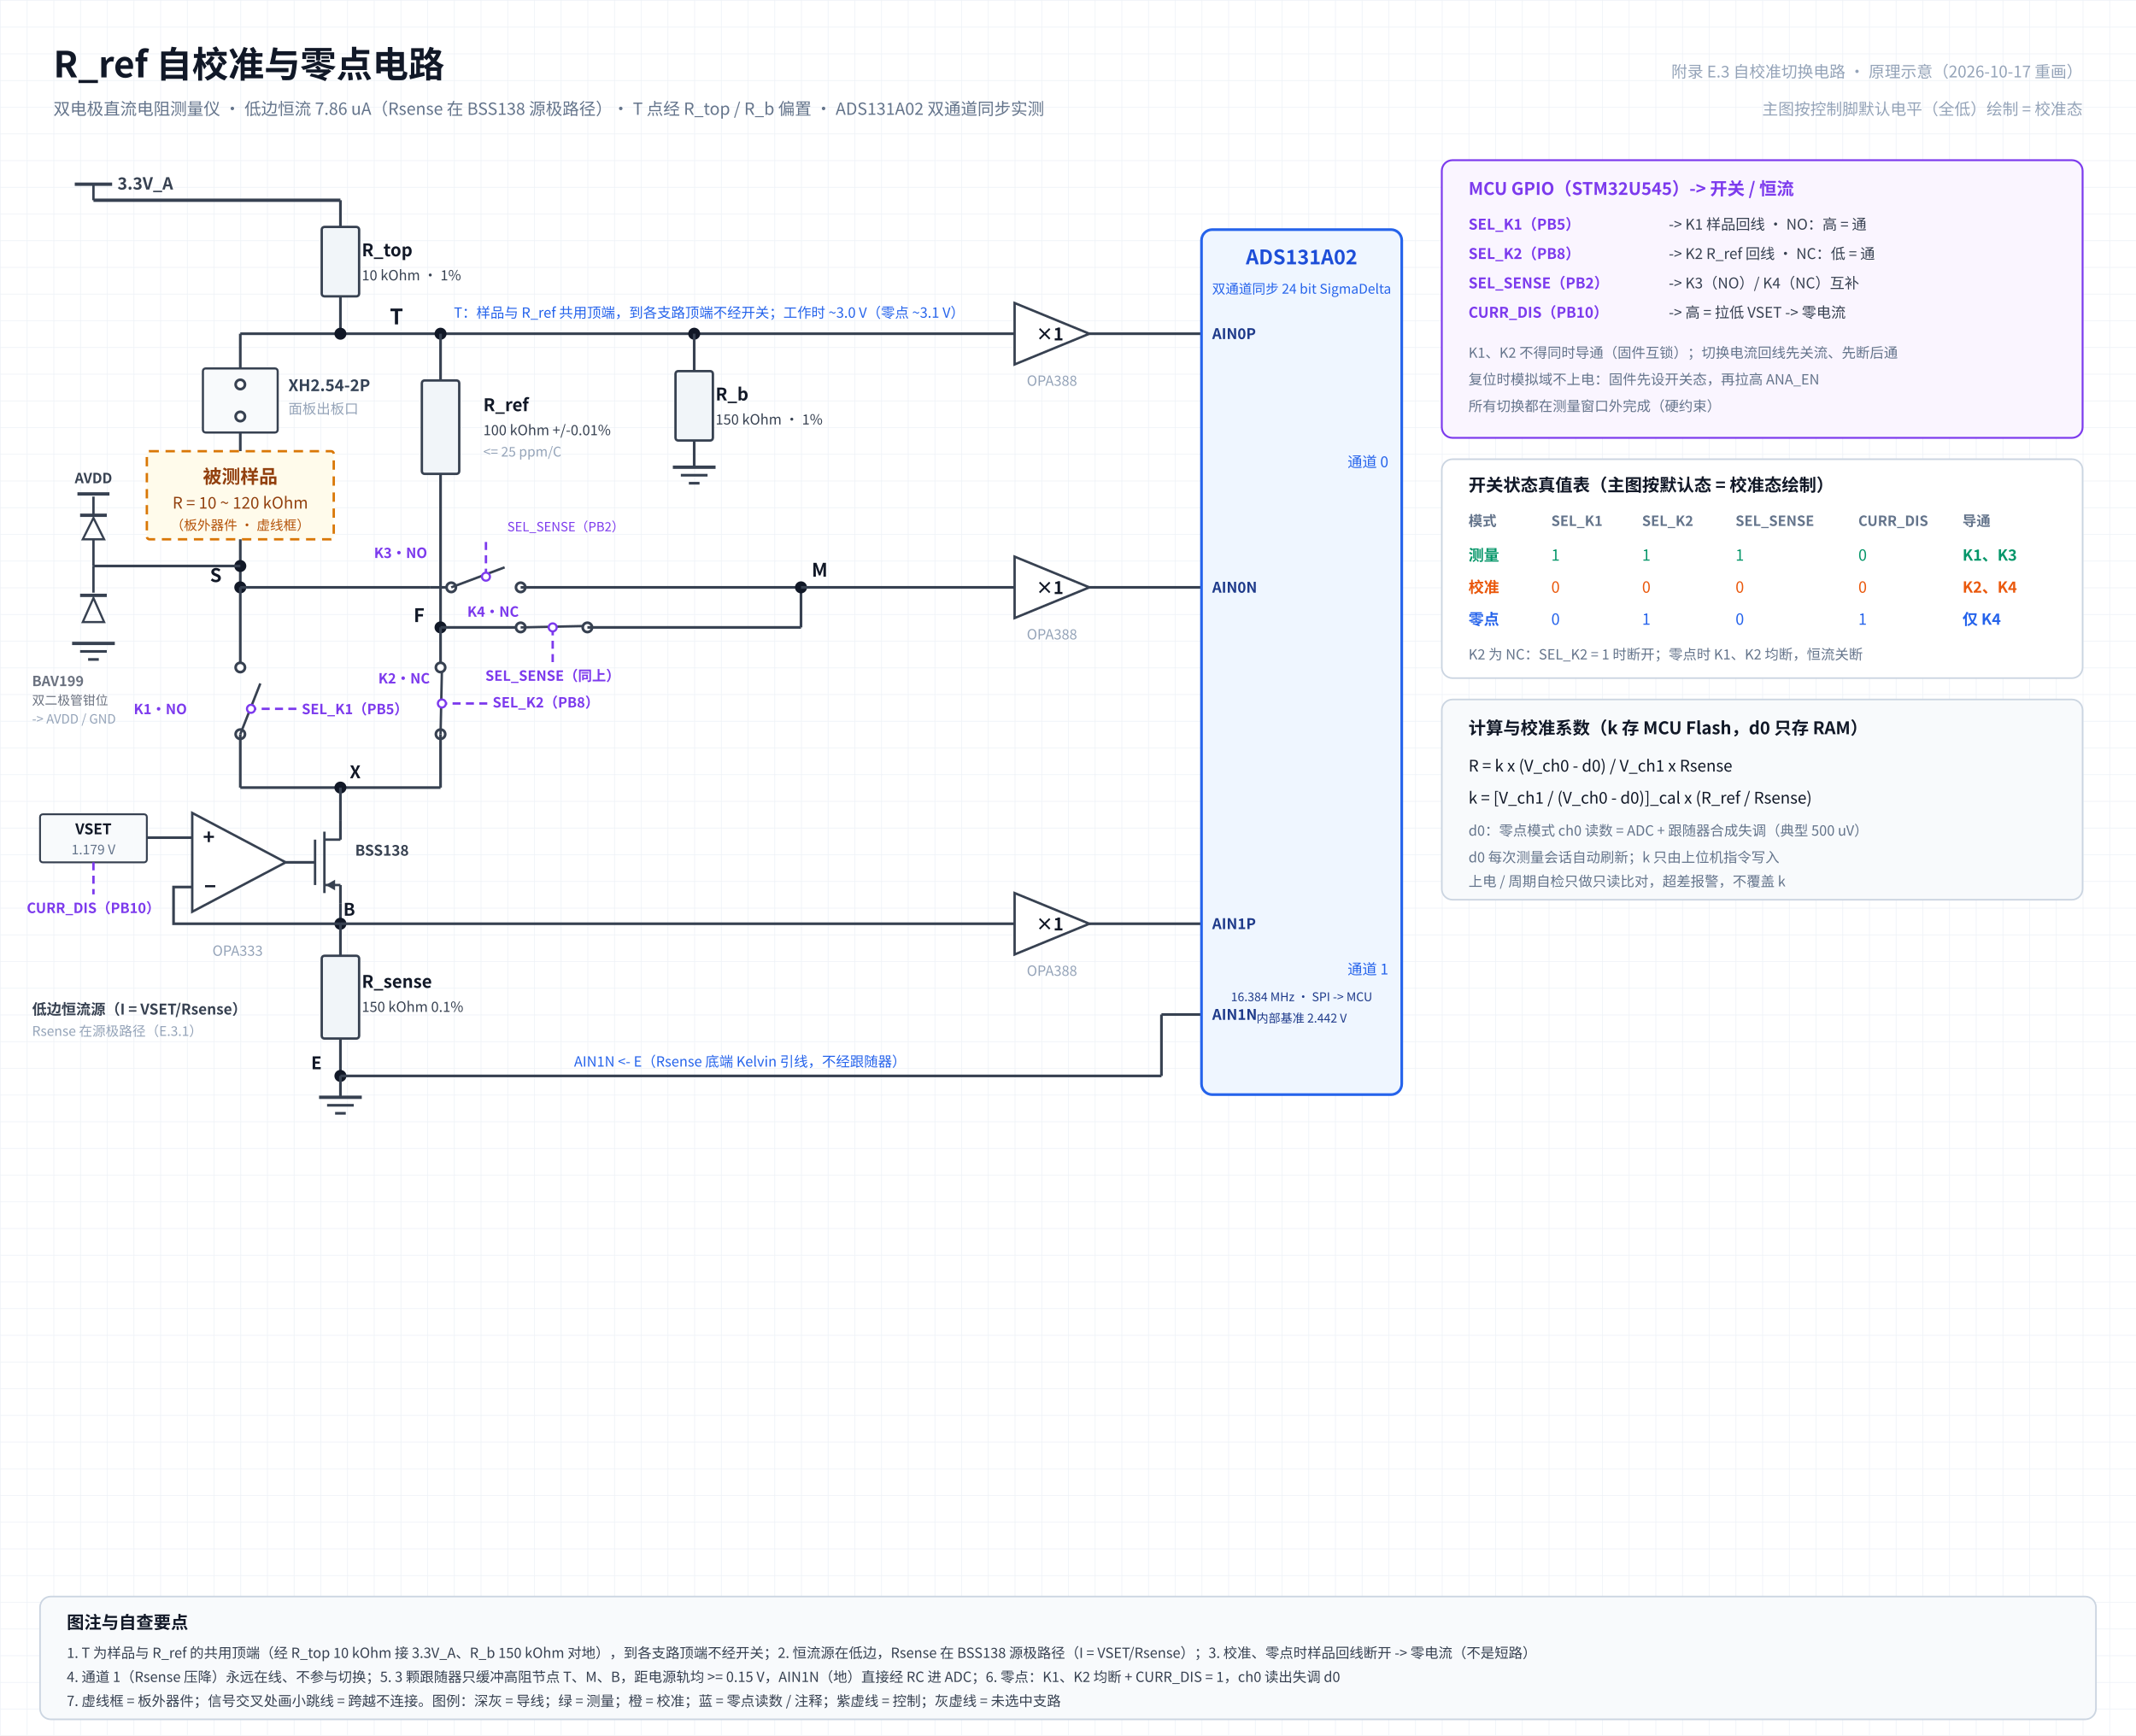
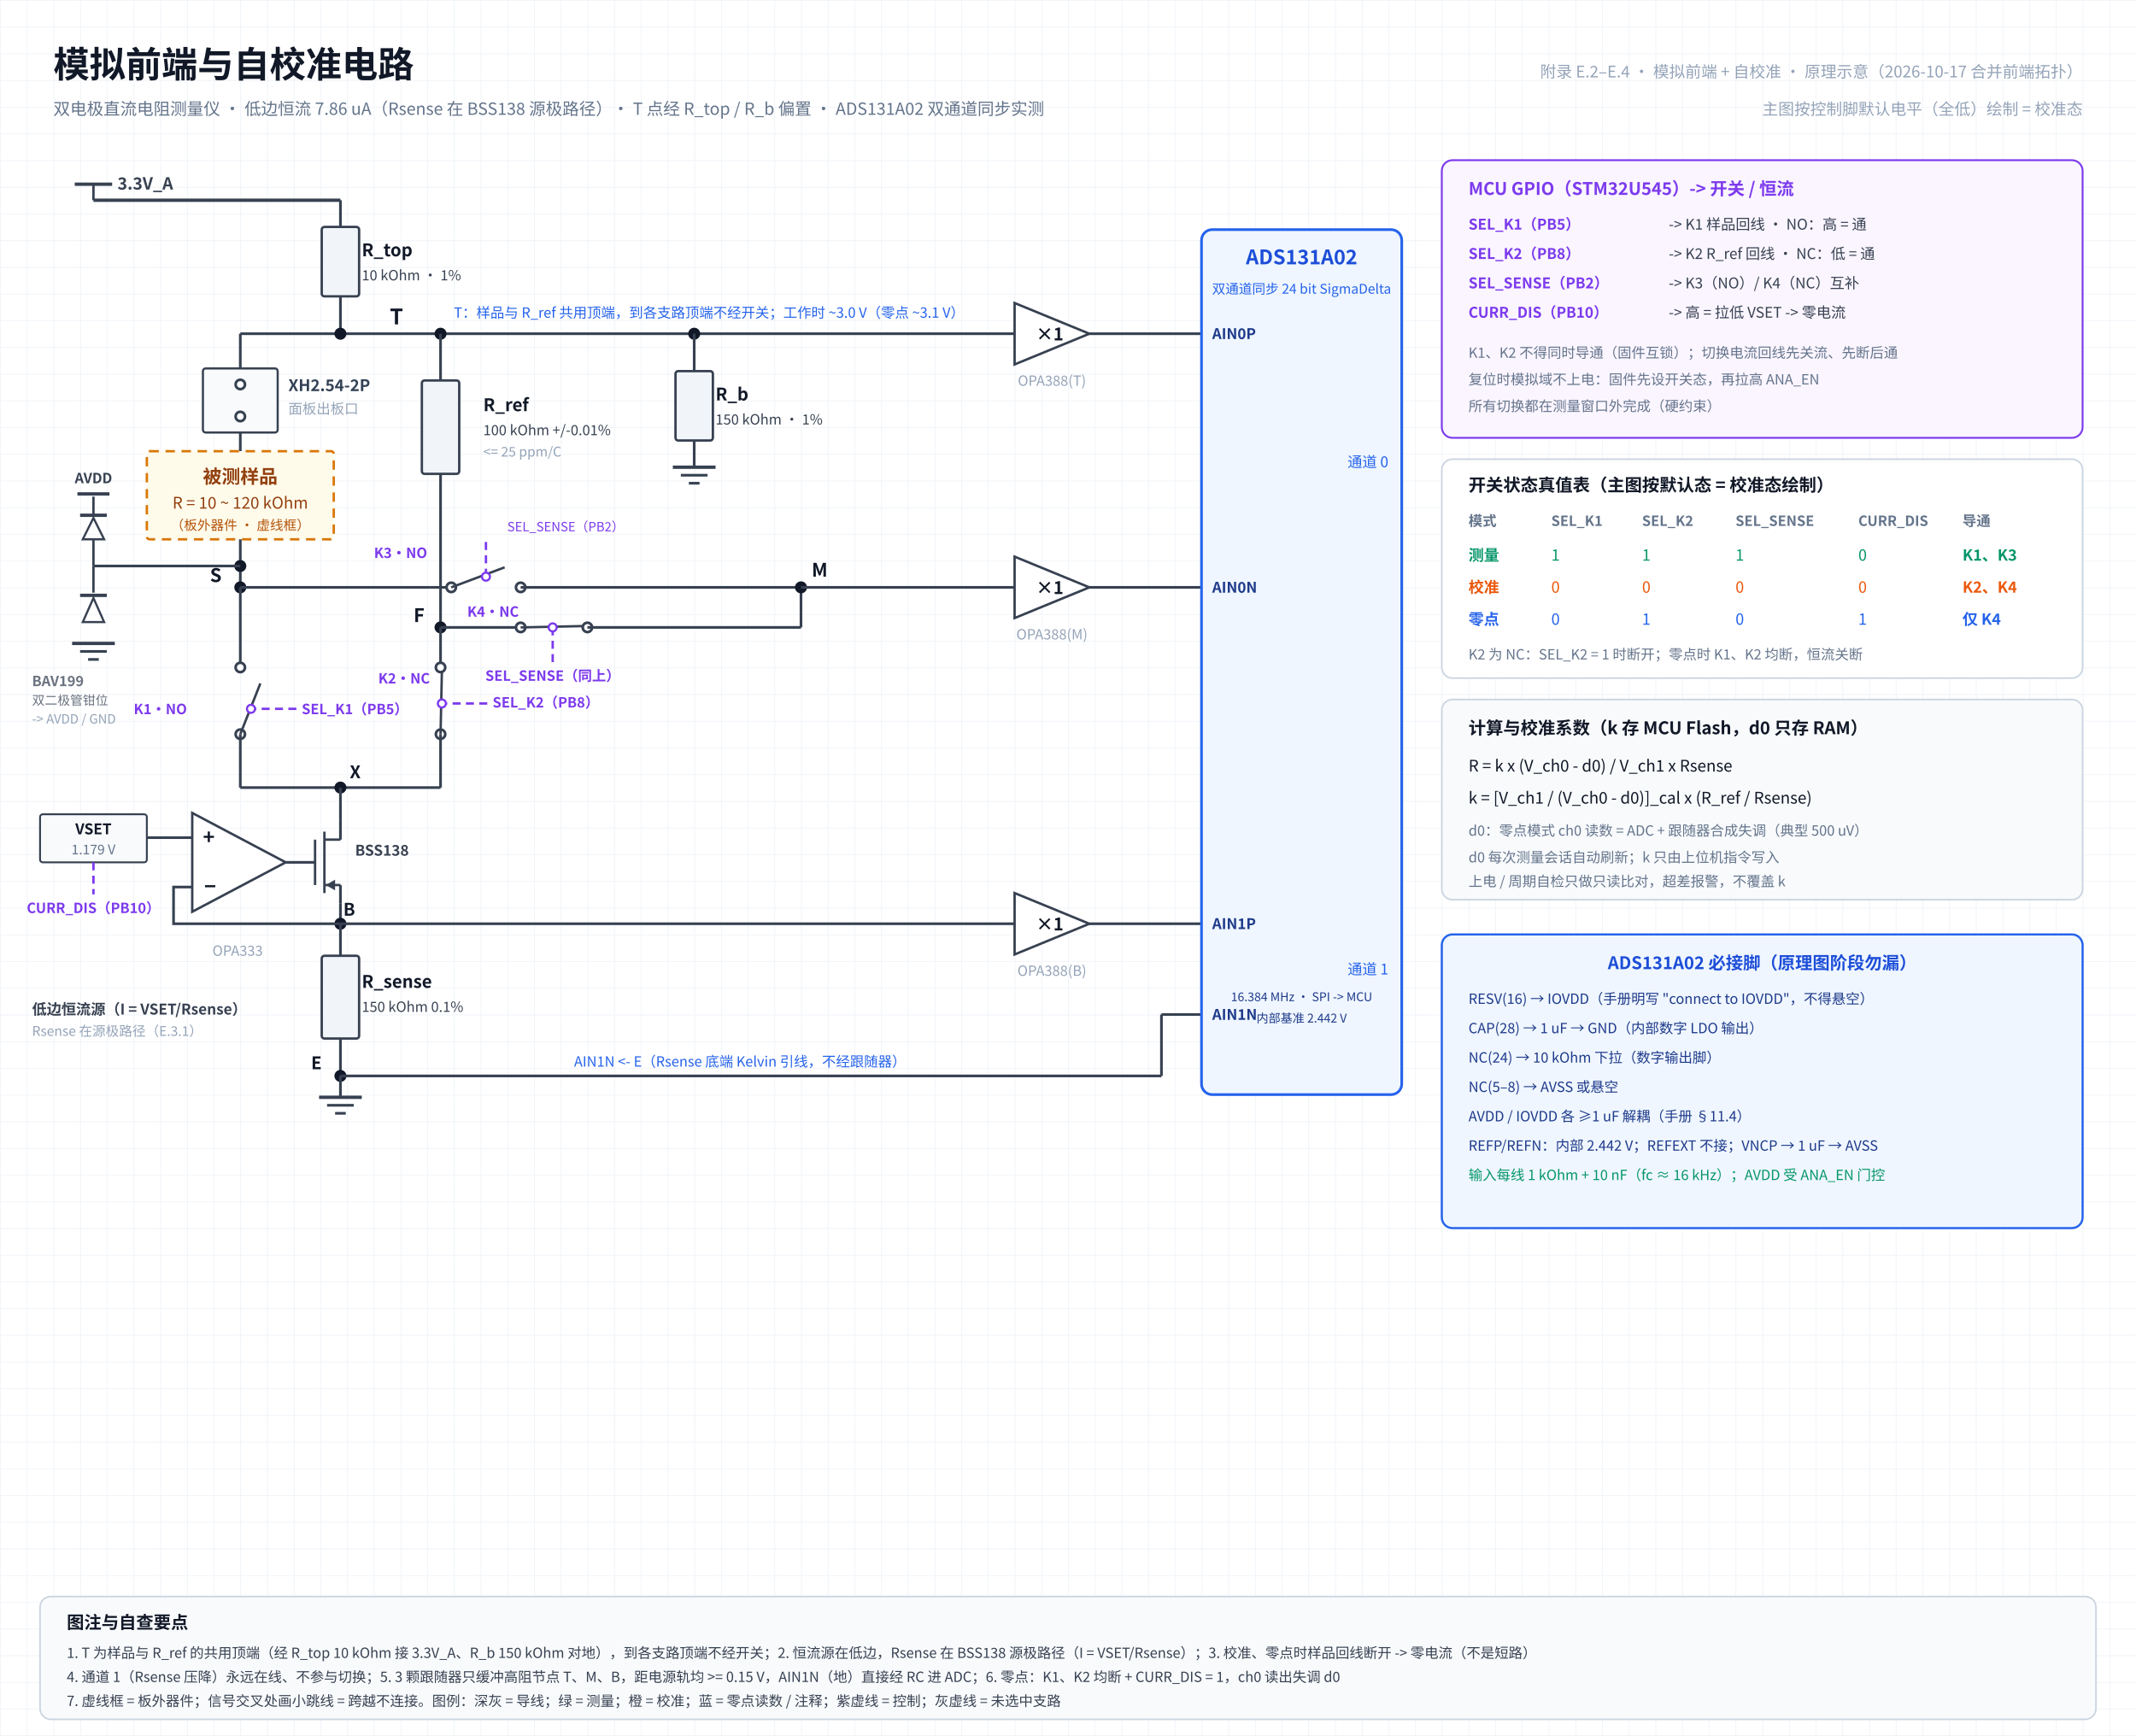
<svg xmlns="http://www.w3.org/2000/svg" width="1600" height="1300" viewBox="0 0 1600 1300" font-family="'Noto Sans CJK SC','Noto Sans SC','Source Han Sans SC','PingFang SC','Microsoft YaHei',sans-serif">
  <style>
  .w   { stroke:#374151; stroke-width:2;   fill:none }
  .wr  { stroke:#374151; stroke-width:2.5; fill:none }
  .sym { stroke:#374151; stroke-width:1.8; fill:none; stroke-linejoin:round }
  .p   { stroke:#7c3aed; stroke-width:1.8; fill:none; stroke-dasharray:6,4 }
  .gw  { stroke:#059669; stroke-width:3.5; fill:none }
  .ow  { stroke:#ea580c; stroke-width:3.5; fill:none }
  .gd  { stroke:#9ca3af; stroke-width:2;   fill:none; stroke-dasharray:5,4 }
</style>
  <defs>
    <pattern id="grid" width="20" height="20" patternUnits="userSpaceOnUse">
      <path d="M20,0 L0,0 0,20" fill="none" stroke="#eef2f7" stroke-width="1" />
    </pattern>
    <marker id="arrG" markerUnits="userSpaceOnUse" markerWidth="12" markerHeight="11" refX="10" refY="4.5" orient="auto">
      <path d="M0,0 L10,4.5 L0,9 z" fill="#059669" />
    </marker>
    <marker id="arrO" markerUnits="userSpaceOnUse" markerWidth="12" markerHeight="11" refX="10" refY="4.5" orient="auto">
      <path d="M0,0 L10,4.5 L0,9 z" fill="#ea580c" />
    </marker>
    <marker id="arrB" markerUnits="userSpaceOnUse" markerWidth="12" markerHeight="11" refX="10" refY="4.5" orient="auto">
      <path d="M0,0 L10,4.5 L0,9 z" fill="#2563eb" />
    </marker>
    <marker id="arrK" markerUnits="userSpaceOnUse" markerWidth="12" markerHeight="11" refX="10" refY="4.5" orient="auto">
      <path d="M0,0 L10,4.5 L0,9 z" fill="#374151" />
    </marker>
  </defs>
  <rect x="0" y="0" width="1600" height="1300" fill="#ffffff" />
  <rect x="0" y="0" width="1600" height="1300" fill="url(#grid)" />
-   <text x="40" y="58" font-size="27" font-weight="bold" fill="#111827">R_ref 自校准与零点电路</text>
+   <text x="40" y="58" font-size="27" font-weight="bold" fill="#111827">模拟前端与自校准电路</text>
  <text x="40" y="86" font-size="12.5" fill="#64748b">双电极直流电阻测量仪 · 低边恒流 7.86 uA（Rsense 在 BSS138 源极路径）· T 点经 R_top / R_b 偏置 · ADS131A02 双通道同步实测</text>
-   <text x="1560" y="58" font-size="12" fill="#94a3b8" text-anchor="end">附录 E.3 自校准切换电路 · 原理示意（2026-10-17 重画）</text>
+   <text x="1560" y="58" font-size="12" fill="#94a3b8" text-anchor="end">附录 E.2–E.4 · 模拟前端 + 自校准 · 原理示意（2026-10-17 合并前端拓扑）</text>
  <text x="1560" y="86" font-size="12" fill="#94a3b8" text-anchor="end">主图按控制脚默认电平（全低）绘制 = 校准态</text>
  <line x1="70" y1="150" x2="255" y2="150" class="wr" />
  <line x1="70" y1="150" x2="70" y2="138" class="sym" />
  <line x1="56" y1="138" x2="84" y2="138" stroke="#374151" stroke-width="2.5" fill="none" />
  <text x="88" y="142" font-size="12.5" font-weight="bold" fill="#374151">3.3V_A</text>
  <line x1="255" y1="150" x2="255" y2="170" class="w" />
  <rect x="241" y="170" width="28" height="52" rx="2" fill="#f1f5f9" stroke="#374151" stroke-width="1.8" />
  <text x="271" y="192" font-size="13" font-weight="bold" fill="#111827">R_top</text>
  <text x="271" y="210" font-size="10.5" fill="#374151">10 kOhm · 1%</text>
  <line x1="255" y1="222" x2="255" y2="250" class="w" />
  <line x1="180" y1="250" x2="760" y2="250" class="w" />
  <circle cx="255" cy="250" r="4.5" fill="#111827" />
  <circle cx="330" cy="250" r="4.5" fill="#111827" />
  <circle cx="520" cy="250" r="4.5" fill="#111827" />
  <text x="292" y="243" font-size="16" font-weight="bold" fill="#111827">T</text>
  <text x="340" y="238" font-size="10.5" fill="#2563eb">T：样品与 R_ref 共用顶端，到各支路顶端不经开关；工作时 ~3.0 V（零点 ~3.1 V）</text>
  <line x1="520" y1="250" x2="520" y2="278" class="w" />
  <rect x="506" y="278" width="28" height="52" rx="2" fill="#f1f5f9" stroke="#374151" stroke-width="1.8" />
  <line x1="520" y1="330" x2="520" y2="350" class="w" />
  <line x1="504" y1="350" x2="536" y2="350" stroke="#374151" stroke-width="2.5" fill="none" />
  <line x1="510" y1="356" x2="530" y2="356" stroke="#374151" stroke-width="2" fill="none" />
  <line x1="516" y1="362" x2="524" y2="362" stroke="#374151" stroke-width="2" fill="none" />
  <text x="536" y="300" font-size="13" font-weight="bold" fill="#111827">R_b</text>
  <text x="536" y="318" font-size="10.5" fill="#374151">150 kOhm · 1%</text>
  <line x1="180" y1="250" x2="180" y2="276" class="w" />
  <rect x="152" y="276" width="56" height="48" rx="2" fill="#f8fafc" stroke="#374151" stroke-width="1.6" />
  <circle cx="180" cy="288" r="3.5" fill="#ffffff" stroke="#374151" stroke-width="2" />
  <circle cx="180" cy="312" r="3.5" fill="#ffffff" stroke="#374151" stroke-width="2" />
  <text x="216" y="293" font-size="12" font-weight="bold" fill="#334155">XH2.54-2P</text>
  <text x="216" y="310" font-size="10.5" fill="#94a3b8">面板出板口</text>
  <line x1="180" y1="324" x2="180" y2="338" class="w" />
  <rect x="110" y="338" width="140" height="66" rx="2" fill="#fffbeb" stroke="#d97706" stroke-width="1.8" stroke-dasharray="7,5" />
  <text x="180" y="362" font-size="14" font-weight="bold" fill="#92400e" text-anchor="middle">被测样品</text>
  <text x="180" y="381" font-size="12" fill="#92400e" text-anchor="middle">R = 10 ~ 120 kOhm</text>
  <text x="180" y="397" font-size="10" fill="#b45309" text-anchor="middle">（板外器件 · 虚线框）</text>
  <line x1="180" y1="404" x2="180" y2="440" class="w" />
  <circle cx="180" cy="424" r="4.5" fill="#111827" />
  <line x1="180" y1="424" x2="70" y2="424" class="w" />
  <line x1="70" y1="424" x2="70" y2="404" class="sym" />
  <polygon points="62,404 78,404 70,388" fill="none" stroke="#374151" stroke-width="1.6" />
  <line x1="60" y1="386" x2="80" y2="386" stroke="#374151" stroke-width="2.5" fill="none" />
  <line x1="70" y1="386" x2="70" y2="372" class="sym" />
  <line x1="58" y1="370" x2="82" y2="370" stroke="#374151" stroke-width="2.5" fill="none" />
  <text x="70" y="362" font-size="10.5" font-weight="bold" fill="#374151" text-anchor="middle">AVDD</text>
  <line x1="70" y1="424" x2="70" y2="444" class="sym" />
  <polygon points="62,466 78,466 70,448" fill="none" stroke="#374151" stroke-width="1.6" />
  <line x1="60" y1="446" x2="80" y2="446" stroke="#374151" stroke-width="2.5" fill="none" />
  <line x1="54" y1="482" x2="86" y2="482" stroke="#374151" stroke-width="2.5" fill="none" />
  <line x1="60" y1="488" x2="80" y2="488" stroke="#374151" stroke-width="2" fill="none" />
  <line x1="66" y1="494" x2="74" y2="494" stroke="#374151" stroke-width="2" fill="none" />
  <text x="24" y="514" font-size="10.5" font-weight="bold" fill="#6b7280">BAV199</text>
  <text x="24" y="528" font-size="9.5" fill="#6b7280">双二极管钳位</text>
  <text x="24" y="542" font-size="9.5" fill="#94a3b8">-&gt; AVDD / GND</text>
  <line x1="330" y1="250" x2="330" y2="285" class="w" />
  <rect x="316" y="285" width="28" height="70" rx="2" fill="#f1f5f9" stroke="#374151" stroke-width="1.8" />
  <line x1="330" y1="355" x2="330" y2="470" class="w" />
  <text x="362" y="308" font-size="13" font-weight="bold" fill="#111827">R_ref</text>
  <text x="362" y="326" font-size="10.5" fill="#374151">100 kOhm +/-0.01%</text>
  <text x="362" y="342" font-size="10" fill="#94a3b8">&lt;= 25 ppm/C</text>
  <circle cx="180" cy="440" r="4.5" fill="#111827" />
  <text x="166" y="436" font-size="14" font-weight="bold" fill="#111827" text-anchor="end">S</text>
  <circle cx="330" cy="470" r="4.5" fill="#111827" />
  <text x="318" y="466" font-size="14" font-weight="bold" fill="#111827" text-anchor="end">F</text>
  <line x1="180" y1="440" x2="322" y2="440" class="w" />
  <line x1="322" y1="440" x2="338" y2="440" class="w" />
  <circle cx="338" cy="440" r="3.5" fill="#ffffff" stroke="#374151" stroke-width="2" />
  <circle cx="390" cy="440" r="3.5" fill="#ffffff" stroke="#374151" stroke-width="2" />
  <line x1="338" y1="440" x2="378" y2="425" class="sym" />
  <text x="320" y="418" font-size="10.5" font-weight="bold" fill="#7c3aed" text-anchor="end">K3·NO</text>
  <line x1="364" y1="406" x2="364" y2="432" class="p" />
  <circle cx="364" cy="432" r="3" fill="#ffffff" stroke="#7c3aed" stroke-width="1.6" />
  <text x="380" y="398" font-size="9.5" fill="#7c3aed">SEL_SENSE（PB2）</text>
  <line x1="390" y1="440" x2="600" y2="440" class="w" />
  <line x1="330" y1="470" x2="390" y2="470" class="w" />
  <circle cx="390" cy="470" r="3.5" fill="#ffffff" stroke="#374151" stroke-width="2" />
  <circle cx="440" cy="470" r="3.5" fill="#ffffff" stroke="#374151" stroke-width="2" />
  <line x1="390" y1="470" x2="437" y2="469" class="sym" />
  <text x="350" y="462" font-size="10.5" font-weight="bold" fill="#7c3aed">K4·NC</text>
  <line x1="414" y1="496" x2="414" y2="470" class="p" />
  <circle cx="414" cy="470" r="3" fill="#ffffff" stroke="#7c3aed" stroke-width="1.6" />
  <text x="414" y="510" font-size="10.5" font-weight="bold" fill="#7c3aed" text-anchor="middle">SEL_SENSE（同上）</text>
  <line x1="440" y1="470" x2="600" y2="470" class="w" />
  <line x1="600" y1="470" x2="600" y2="440" class="w" />
  <circle cx="600" cy="440" r="4.5" fill="#111827" />
  <text x="608" y="432" font-size="14" font-weight="bold" fill="#111827">M</text>
  <line x1="600" y1="440" x2="760" y2="440" class="w" />
  <line x1="180" y1="440" x2="180" y2="500" class="w" />
  <circle cx="180" cy="500" r="3.5" fill="#ffffff" stroke="#374151" stroke-width="2" />
  <circle cx="180" cy="550" r="3.5" fill="#ffffff" stroke="#374151" stroke-width="2" />
  <line x1="180" y1="550" x2="195" y2="512" class="sym" />
  <text x="140" y="535" font-size="10.5" font-weight="bold" fill="#7c3aed" text-anchor="end">K1·NO</text>
  <line x1="222" y1="531" x2="188" y2="531" class="p" />
  <circle cx="188" cy="531" r="3" fill="#ffffff" stroke="#7c3aed" stroke-width="1.6" />
  <text x="226" y="535" font-size="10.5" font-weight="bold" fill="#7c3aed">SEL_K1（PB5）</text>
  <line x1="180" y1="550" x2="180" y2="590" class="w" />
  <line x1="330" y1="470" x2="330" y2="500" class="w" />
  <circle cx="330" cy="500" r="3.5" fill="#ffffff" stroke="#374151" stroke-width="2" />
  <circle cx="330" cy="550" r="3.5" fill="#ffffff" stroke="#374151" stroke-width="2" />
  <line x1="330" y1="550" x2="331" y2="503" class="sym" />
  <text x="322" y="512" font-size="10.5" font-weight="bold" fill="#7c3aed" text-anchor="end">K2·NC</text>
  <line x1="365" y1="527" x2="331" y2="527" class="p" />
  <circle cx="331" cy="527" r="3" fill="#ffffff" stroke="#7c3aed" stroke-width="1.6" />
  <text x="369" y="530" font-size="10.5" font-weight="bold" fill="#7c3aed">SEL_K2（PB8）</text>
  <line x1="330" y1="550" x2="330" y2="590" class="w" />
  <line x1="180" y1="590" x2="330" y2="590" class="w" />
  <circle cx="255" cy="590" r="4.5" fill="#111827" />
  <text x="262" y="583" font-size="13" font-weight="bold" fill="#111827">X</text>
  <line x1="255" y1="590" x2="255" y2="615" class="w" />
  <line x1="255" y1="615" x2="255" y2="629" class="w" />
  <line x1="255" y1="629" x2="243" y2="629" class="sym" />
  <line x1="243" y1="623" x2="243" y2="669" class="sym" />
  <line x1="243" y1="663" x2="255" y2="663" class="sym" />
  <line x1="255" y1="663" x2="255" y2="677" class="w" />
  <line x1="236" y1="629" x2="236" y2="663" class="sym" />
  <line x1="214" y1="646" x2="236" y2="646" class="w" />
  <polygon points="244,663 251,659 251,667" fill="#374151" />
  <text x="266" y="641" font-size="11" font-weight="bold" fill="#374151">BSS138</text>
  <polygon points="144,609 144,683 214,646" fill="#ffffff" stroke="#374151" stroke-width="1.8" />
  <text x="152" y="632.5" font-size="15" font-weight="bold" fill="#111827">+</text>
  <text x="153" y="669.5" font-size="15" font-weight="bold" fill="#111827">−</text>
  <text x="178" y="716" font-size="10.5" fill="#94a3b8" text-anchor="middle">OPA333</text>
  <line x1="144" y1="627.5" x2="110" y2="627.5" class="w" />
  <rect x="30" y="610" width="80" height="36" rx="2" fill="#f8fafc" stroke="#374151" stroke-width="1.4" />
  <text x="70" y="625" font-size="11" font-weight="bold" fill="#111827" text-anchor="middle">VSET</text>
  <text x="70" y="640" font-size="10" fill="#64748b" text-anchor="middle">1.179 V</text>
  <line x1="70" y1="646" x2="70" y2="670" class="p" />
  <text x="70" y="684" font-size="10.5" font-weight="bold" fill="#7c3aed" text-anchor="middle">CURR_DIS（PB10）</text>
  <line x1="255" y1="677" x2="255" y2="692" class="w" />
  <circle cx="255" cy="692" r="4.5" fill="#111827" />
  <text x="266" y="686" font-size="13" font-weight="bold" fill="#111827" text-anchor="end">B</text>
  <polyline points="255,692 130,692 130,664.5 144,664.5" class="w" />
  <line x1="255" y1="692" x2="255" y2="716" class="w" />
  <rect x="241" y="716" width="28" height="62" rx="2" fill="#f1f5f9" stroke="#374151" stroke-width="1.8" />
  <text x="271" y="740" font-size="13" font-weight="bold" fill="#111827">R_sense</text>
  <text x="271" y="758" font-size="10.5" fill="#374151">150 kOhm 0.1%</text>
  <line x1="255" y1="778" x2="255" y2="806" class="w" />
  <circle cx="255" cy="806" r="4.5" fill="#111827" />
  <text x="241" y="801" font-size="13" font-weight="bold" fill="#111827" text-anchor="end">E</text>
  <line x1="239" y1="822" x2="271" y2="822" stroke="#374151" stroke-width="2.5" fill="none" />
  <line x1="245" y1="828" x2="265" y2="828" stroke="#374151" stroke-width="2" fill="none" />
  <line x1="251" y1="834" x2="259" y2="834" stroke="#374151" stroke-width="2" fill="none" />
  <line x1="255" y1="806" x2="255" y2="822" class="w" />
  <text x="24" y="760" font-size="11" font-weight="bold" fill="#374151">低边恒流源（I = VSET/Rsense）</text>
  <text x="24" y="776" font-size="10" fill="#94a3b8">Rsense 在源极路径（E.3.1）</text>
  <line x1="255" y1="692" x2="760" y2="692" class="w" />
  <polygon points="760,227 760,273 816,250" fill="#ffffff" stroke="#374151" stroke-width="1.8" />
  <text x="776" y="255" font-size="13" font-weight="bold" fill="#111827">×1</text>
-   <text x="788" y="289" font-size="10.5" fill="#94a3b8" text-anchor="middle">OPA388</text>
+   <text x="788" y="289" font-size="10.5" fill="#94a3b8" text-anchor="middle">OPA388(T)</text>
  <line x1="816" y1="250" x2="900" y2="250" class="w" />
  <polygon points="760,417 760,463 816,440" fill="#ffffff" stroke="#374151" stroke-width="1.8" />
  <text x="776" y="445" font-size="13" font-weight="bold" fill="#111827">×1</text>
-   <text x="788" y="479" font-size="10.5" fill="#94a3b8" text-anchor="middle">OPA388</text>
+   <text x="788" y="479" font-size="10.5" fill="#94a3b8" text-anchor="middle">OPA388(M)</text>
  <line x1="816" y1="440" x2="900" y2="440" class="w" />
  <polygon points="760,669 760,715 816,692" fill="#ffffff" stroke="#374151" stroke-width="1.8" />
  <text x="776" y="697" font-size="13" font-weight="bold" fill="#111827">×1</text>
-   <text x="788" y="731" font-size="10.5" fill="#94a3b8" text-anchor="middle">OPA388</text>
+   <text x="788" y="731" font-size="10.5" fill="#94a3b8" text-anchor="middle">OPA388(B)</text>
  <line x1="816" y1="692" x2="900" y2="692" class="w" />
  <line x1="255" y1="806" x2="870" y2="806" class="w" />
  <line x1="870" y1="806" x2="870" y2="760" class="w" />
  <line x1="870" y1="760" x2="900" y2="760" class="w" />
  <text x="430" y="799" font-size="10.5" fill="#2563eb">AIN1N &lt;- E（Rsense 底端 Kelvin 引线，不经跟随器）</text>
  <rect x="900" y="172" width="150" height="648" rx="8" fill="#eff6ff" stroke="#2563eb" stroke-width="2" />
  <text x="975" y="198" font-size="15" font-weight="bold" fill="#1d4ed8" text-anchor="middle">ADS131A02</text>
  <text x="975" y="220" font-size="10" fill="#2563eb" text-anchor="middle">双通道同步 24 bit SigmaDelta</text>
  <text x="908" y="254" font-size="11" font-weight="bold" fill="#1e3a8a">AIN0P</text>
  <text x="908" y="444" font-size="11" font-weight="bold" fill="#1e3a8a">AIN0N</text>
  <text x="908" y="696" font-size="11" font-weight="bold" fill="#1e3a8a">AIN1P</text>
  <text x="908" y="764" font-size="11" font-weight="bold" fill="#1e3a8a">AIN1N</text>
  <text x="1040" y="350" font-size="11" fill="#2563eb" text-anchor="end">通道 0</text>
  <text x="1040" y="730" font-size="11" fill="#2563eb" text-anchor="end">通道 1</text>
  <text x="975" y="750" font-size="9" fill="#1e3a8a" text-anchor="middle">16.384 MHz · SPI -&gt; MCU</text>
  <text x="975" y="766" font-size="9" fill="#1e3a8a" text-anchor="middle">内部基准 2.442 V</text>
  <rect x="1080" y="120" width="480" height="208" rx="8" fill="#faf5ff" stroke="#7c3aed" stroke-width="1.4" />
  <text x="1100" y="146" font-size="13" font-weight="bold" fill="#7c3aed">MCU GPIO（STM32U545）-&gt; 开关 / 恒流</text>
  <text x="1100" y="172" font-size="11" font-weight="bold" fill="#7c3aed">SEL_K1（PB5）</text>
  <text x="1250" y="172" font-size="11" fill="#374151">-&gt; K1 样品回线 · NO：高 = 通</text>
  <text x="1100" y="194" font-size="11" font-weight="bold" fill="#7c3aed">SEL_K2（PB8）</text>
  <text x="1250" y="194" font-size="11" fill="#374151">-&gt; K2 R_ref 回线 · NC：低 = 通</text>
  <text x="1100" y="216" font-size="11" font-weight="bold" fill="#7c3aed">SEL_SENSE（PB2）</text>
  <text x="1250" y="216" font-size="11" fill="#374151">-&gt; K3（NO）/ K4（NC）互补</text>
  <text x="1100" y="238" font-size="11" font-weight="bold" fill="#7c3aed">CURR_DIS（PB10）</text>
  <text x="1250" y="238" font-size="11" fill="#374151">-&gt; 高 = 拉低 VSET -&gt; 零电流</text>
  <text x="1100" y="268" font-size="10.5" fill="#64748b">K1、K2 不得同时导通（固件互锁）；切换电流回线先关流、先断后通</text>
  <text x="1100" y="288" font-size="10.5" fill="#64748b">复位时模拟域不上电：固件先设开关态，再拉高 ANA_EN</text>
  <text x="1100" y="308" font-size="10.5" fill="#64748b">所有切换都在测量窗口外完成（硬约束）</text>
  <rect x="1080" y="344" width="480" height="164" rx="8" fill="#ffffff" stroke="#cbd5e1" stroke-width="1.2" />
  <text x="1100" y="368" font-size="13" font-weight="bold" fill="#111827">开关状态真值表（主图按默认态 = 校准态绘制）</text>
  <text x="1100" y="394" font-size="10.5" font-weight="bold" fill="#64748b">模式</text>
  <text x="1162" y="394" font-size="10.5" font-weight="bold" fill="#64748b">SEL_K1</text>
  <text x="1230" y="394" font-size="10.5" font-weight="bold" fill="#64748b">SEL_K2</text>
  <text x="1300" y="394" font-size="10.5" font-weight="bold" fill="#64748b">SEL_SENSE</text>
  <text x="1392" y="394" font-size="10.5" font-weight="bold" fill="#64748b">CURR_DIS</text>
  <text x="1470" y="394" font-size="10.5" font-weight="bold" fill="#64748b">导通</text>
  <text x="1100" y="420" font-size="11.5" font-weight="bold" fill="#059669">测量</text>
  <text x="1162" y="420" font-size="11.5" fill="#059669">1</text>
  <text x="1230" y="420" font-size="11.5" fill="#059669">1</text>
  <text x="1300" y="420" font-size="11.5" fill="#059669">1</text>
  <text x="1392" y="420" font-size="11.5" fill="#059669">0</text>
  <text x="1470" y="420" font-size="11.5" font-weight="bold" fill="#059669">K1、K3</text>
  <text x="1100" y="444" font-size="11.5" font-weight="bold" fill="#ea580c">校准</text>
  <text x="1162" y="444" font-size="11.5" fill="#ea580c">0</text>
  <text x="1230" y="444" font-size="11.5" fill="#ea580c">0</text>
  <text x="1300" y="444" font-size="11.5" fill="#ea580c">0</text>
  <text x="1392" y="444" font-size="11.5" fill="#ea580c">0</text>
  <text x="1470" y="444" font-size="11.5" font-weight="bold" fill="#ea580c">K2、K4</text>
  <text x="1100" y="468" font-size="11.5" font-weight="bold" fill="#2563eb">零点</text>
  <text x="1162" y="468" font-size="11.5" fill="#2563eb">0</text>
  <text x="1230" y="468" font-size="11.5" fill="#2563eb">1</text>
  <text x="1300" y="468" font-size="11.5" fill="#2563eb">0</text>
  <text x="1392" y="468" font-size="11.5" fill="#2563eb">1</text>
  <text x="1470" y="468" font-size="11.5" font-weight="bold" fill="#2563eb">仅 K4</text>
  <text x="1100" y="494" font-size="10.5" fill="#64748b">K2 为 NC：SEL_K2 = 1 时断开；零点时 K1、K2 均断，恒流关断</text>
  <rect x="1080" y="524" width="480" height="150" rx="8" fill="#f8fafc" stroke="#cbd5e1" stroke-width="1.2" />
  <text x="1100" y="550" font-size="13" font-weight="bold" fill="#111827">计算与校准系数（k 存 MCU Flash，d0 只存 RAM）</text>
  <text x="1100" y="578" font-size="12" fill="#111827">R = k x (V_ch0 - d0) / V_ch1 x Rsense</text>
  <text x="1100" y="602" font-size="12" fill="#111827">k = [V_ch1 / (V_ch0 - d0)]_cal x (R_ref / Rsense)</text>
  <text x="1100" y="626" font-size="10.5" fill="#64748b">d0：零点模式 ch0 读数 = ADC + 跟随器合成失调（典型 500 uV）</text>
  <text x="1100" y="646" font-size="10.5" fill="#64748b">d0 每次测量会话自动刷新；k 只由上位机指令写入</text>
  <text x="1100" y="664" font-size="10.5" fill="#64748b">上电 / 周期自检只做只读比对，超差报警，不覆盖 k</text>
  <rect x="30" y="1196" width="1540" height="92" rx="8" fill="#f8fafc" stroke="#cbd5e1" stroke-width="1.2" />
  <text x="50" y="1220" font-size="13" font-weight="bold" fill="#111827">图注与自查要点</text>
  <text x="50" y="1242" font-size="10.5" fill="#374151">1. T 为样品与 R_ref 的共用顶端（经 R_top 10 kOhm 接 3.3V_A、R_b 150 kOhm 对地），到各支路顶端不经开关；2. 恒流源在低边，Rsense 在 BSS138 源极路径（I = VSET/Rsense）；3. 校准、零点时样品回线断开 -&gt; 零电流（不是短路）</text>
  <text x="50" y="1260" font-size="10.5" fill="#374151">4. 通道 1（Rsense 压降）永远在线、不参与切换；5. 3 颗跟随器只缓冲高阻节点 T、M、B，距电源轨均 &gt;= 0.15 V，AIN1N（地）直接经 RC 进 ADC；6. 零点：K1、K2 均断 + CURR_DIS = 1，ch0 读出失调 d0</text>
  <text x="50" y="1278" font-size="10.5" fill="#374151">7. 虚线框 = 板外器件；信号交叉处画小跳线 = 跨越不连接。图例：深灰 = 导线；绿 = 测量；橙 = 校准；蓝 = 零点读数 / 注释；紫虚线 = 控制；灰虚线 = 未选中支路</text>
+   <rect x="1080" y="700" width="480" height="220" rx="8" fill="#eff6ff" stroke="#2563eb" stroke-width="1.6" />
+   <text x="1320" y="726" font-size="13" font-weight="bold" fill="#1d4ed8" text-anchor="middle">ADS131A02 必接脚（原理图阶段勿漏）</text>
+   <text x="1100" y="752" font-size="10.5" fill="#1e3a8a">RESV(16) → IOVDD（手册明写 "connect to IOVDD"，不得悬空）</text>
+   <text x="1100" y="774" font-size="10.5" fill="#1e3a8a">CAP(28) → 1 uF → GND（内部数字 LDO 输出）</text>
+   <text x="1100" y="796" font-size="10.5" fill="#1e3a8a">NC(24) → 10 kOhm 下拉（数字输出脚）</text>
+   <text x="1100" y="818" font-size="10.5" fill="#1e3a8a">NC(5–8) → AVSS 或悬空</text>
+   <text x="1100" y="840" font-size="10.5" fill="#1e3a8a">AVDD / IOVDD 各 ≥1 uF 解耦（手册 §11.4）</text>
+   <text x="1100" y="862" font-size="10.5" fill="#1e3a8a">REFP/REFN：内部 2.442 V；REFEXT 不接；VNCP → 1 uF → AVSS</text>
+   <text x="1100" y="884" font-size="10.5" fill="#059669">输入每线 1 kOhm + 10 nF（fc ≈ 16 kHz）；AVDD 受 ANA_EN 门控</text>
</svg>
